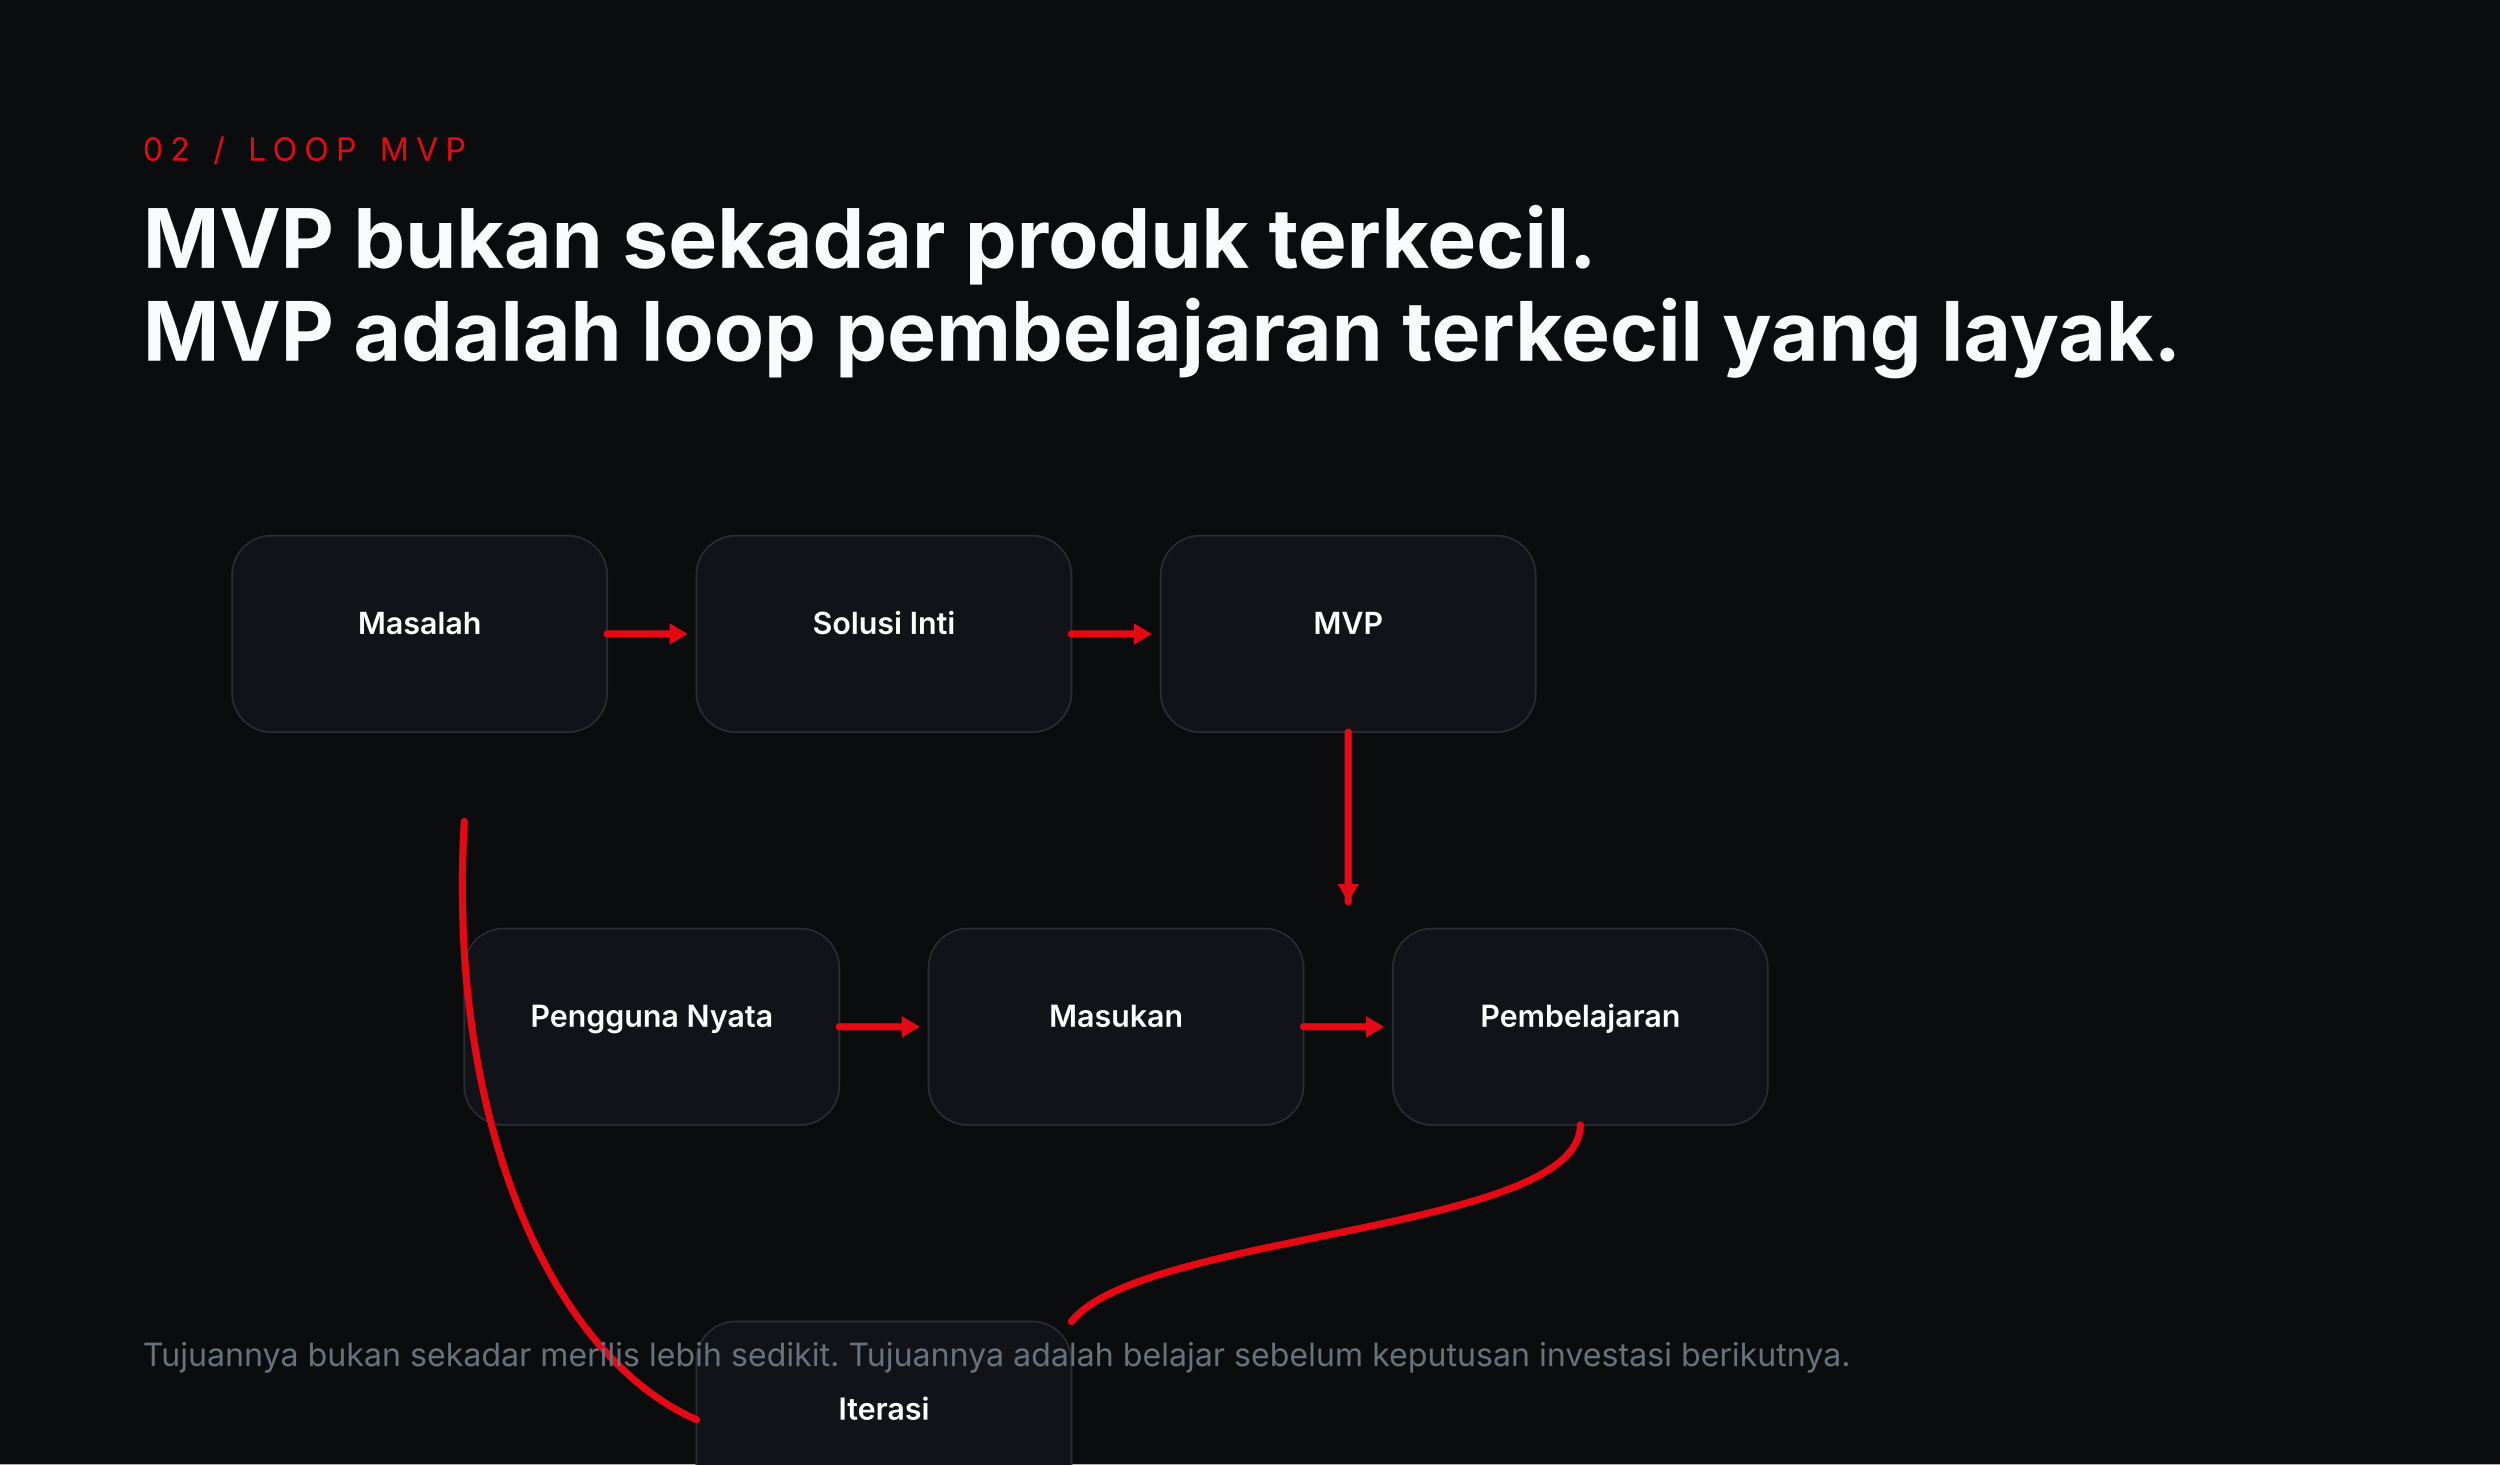
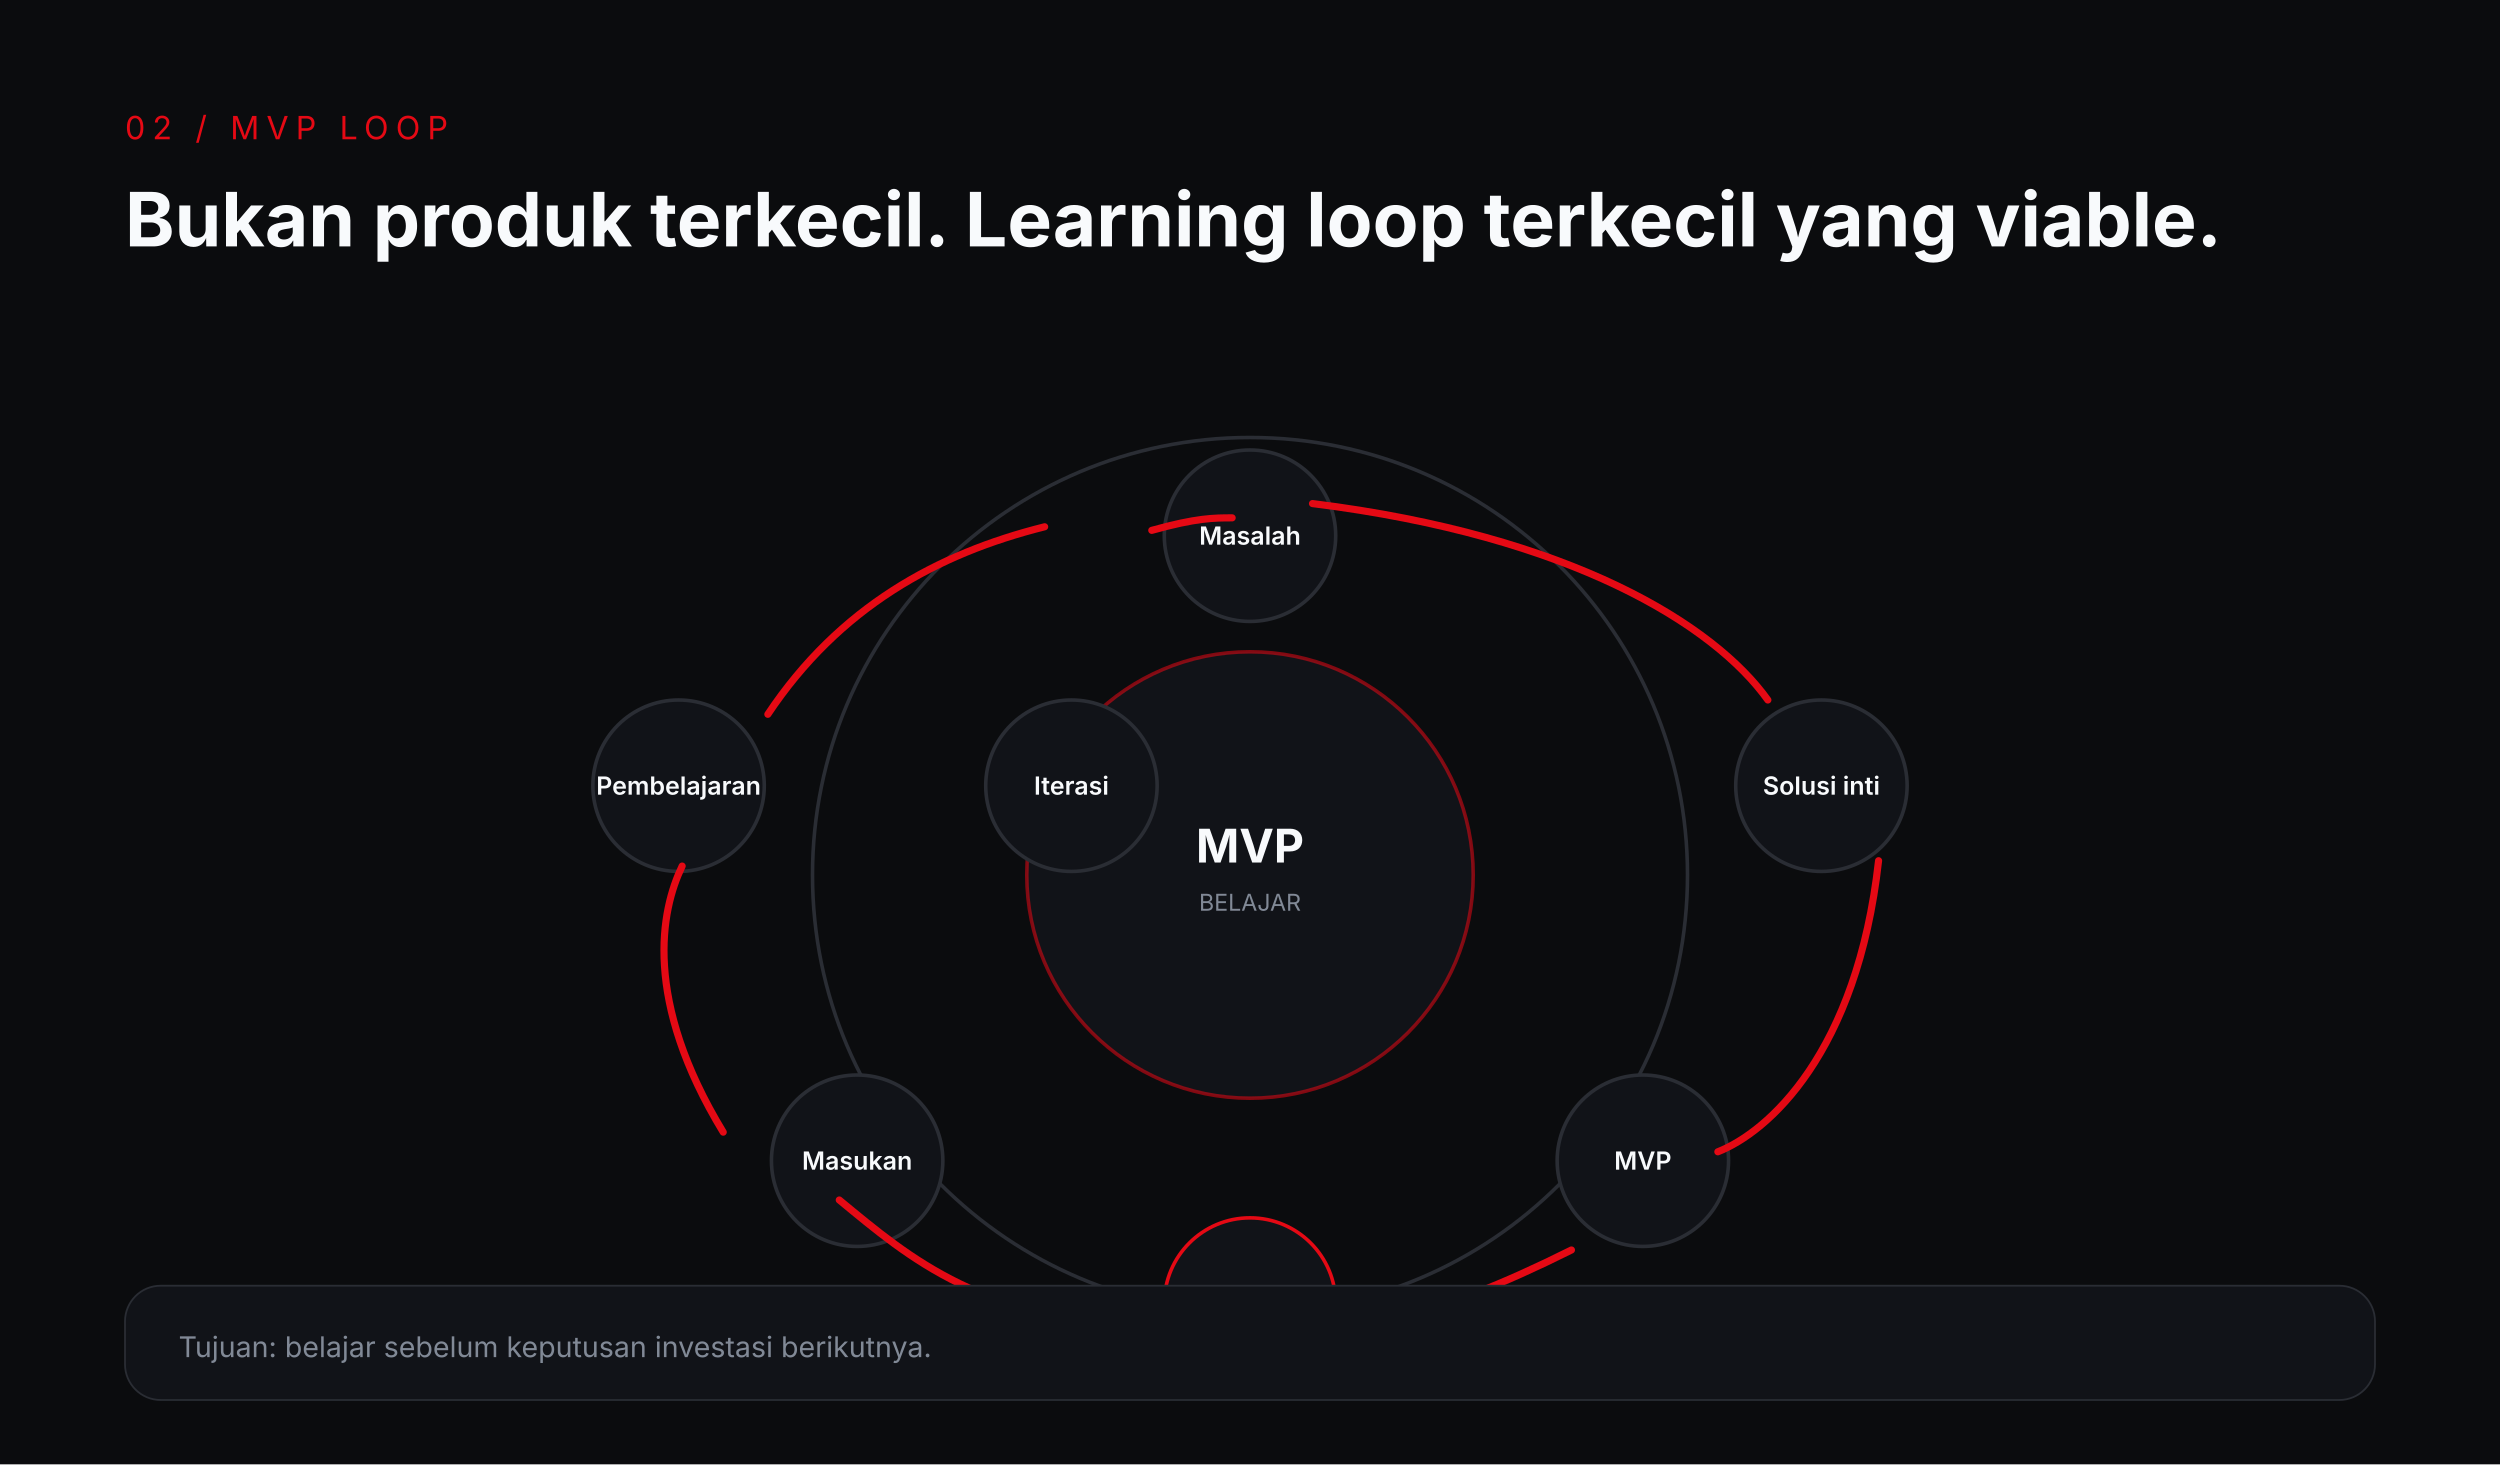
<svg xmlns="http://www.w3.org/2000/svg" viewBox="0 0 1400 820" role="img" aria-labelledby="title desc">
  <rect width="1400" height="820" fill="#0B0C0E" />
-   <g font-family="Inter,Arial,sans-serif">
-     <text x="80" y="90" font-size="18" letter-spacing="4" fill="#E50914">02 / LOOP MVP</text>
-     <text x="80" y="150" font-size="46" font-weight="700" fill="#F8FAFC">MVP bukan sekadar produk terkecil.</text>
-     <text x="80" y="202" font-size="46" font-weight="700" fill="#F8FAFC">MVP adalah loop pembelajaran terkecil yang layak.</text>
-     <g transform="translate(130 300)">
-       <g fill="#111318" stroke="#2A2D34">
-         <rect x="0" y="0" width="210" height="110" rx="22" />
-         <rect x="260" y="0" width="210" height="110" rx="22" />
-         <rect x="520" y="0" width="210" height="110" rx="22" />
-         <rect x="130" y="220" width="210" height="110" rx="22" />
-         <rect x="390" y="220" width="210" height="110" rx="22" />
-         <rect x="650" y="220" width="210" height="110" rx="22" />
-         <rect x="260" y="440" width="210" height="110" rx="22" />
-       </g>
-       <g font-size="17" fill="#fff" font-weight="600" text-anchor="middle">
-         <text x="105" y="55">Masalah</text>
-         <text x="365" y="55">Solusi Inti</text>
-         <text x="625" y="55">MVP</text>
-         <text x="235" y="275">Pengguna Nyata</text>
-         <text x="495" y="275">Masukan</text>
-         <text x="755" y="275">Pembelajaran</text>
-         <text x="365" y="495">Iterasi</text>
-       </g>
-       <g fill="none" stroke="#E50914" stroke-width="4" stroke-linecap="round" stroke-linejoin="round">
-         <path d="M210 55 H250" />
-         <path d="M470 55 H510" />
-         <path d="M625 110 V205" />
-         <path d="M340 275 H380" />
-         <path d="M600 275 H640" />
-         <path d="M755 330 C755 390 510 390 470 440" />
-         <path d="M260 495 C180 460 120 330 130 160" />
-       </g>
-       <g fill="#E50914">
-         <path d="M245 49 l10 6 -10 6z" />
-         <path d="M505 49 l10 6 -10 6z" />
-         <path d="M619 195 l6 10 6-10z" />
-         <path d="M375 269 l10 6 -10 6z" />
-         <path d="M635 269 l10 6 -10 6z" />
-       </g>
+   <style>text{font-family:Inter,Arial,sans-serif}</style>
+   <text x="70" y="78" font-size="18" letter-spacing="4" fill="#E50914">02 / MVP LOOP</text>
+   <text x="70" y="138" font-size="42" font-weight="700" fill="#F8FAFC">Bukan produk terkecil. Learning loop terkecil yang viable.</text>
+   <g transform="translate(0 40)">
+     <circle cx="700" cy="450" r="245" fill="none" stroke="#2A2D34" stroke-width="2" />
+     <circle cx="700" cy="450" r="125" fill="#111318" stroke="#E50914" stroke-opacity=".55" stroke-width="2" />
+     <text x="700" y="443" text-anchor="middle" font-size="26" font-weight="700" fill="#F8FAFC">MVP</text>
+     <text x="700" y="470" text-anchor="middle" font-size="13" fill="#818996">BELAJAR</text>
+     <g>
+       <circle cx="700" cy="260" r="48" fill="#111318" stroke="#2A2D34" stroke-width="2" />
+       <text x="700" y="265" text-anchor="middle" font-size="14" font-weight="600" fill="#F8FAFC">Masalah</text>
    </g>
-     <text x="80" y="765" font-size="18" fill="#69717D">Tujuannya bukan sekadar merilis lebih sedikit. Tujuannya adalah belajar sebelum keputusan investasi berikutnya.</text>
+     <g>
+       <circle cx="1020" cy="400" r="48" fill="#111318" stroke="#2A2D34" stroke-width="2" />
+       <text x="1020" y="405" text-anchor="middle" font-size="14" font-weight="600" fill="#F8FAFC">Solusi inti</text>
+     </g>
+     <g>
+       <circle cx="920" cy="610" r="48" fill="#111318" stroke="#2A2D34" stroke-width="2" />
+       <text x="920" y="615" text-anchor="middle" font-size="14" font-weight="600" fill="#F8FAFC">MVP</text>
+     </g>
+     <g>
+       <circle cx="700" cy="690" r="48" fill="#111318" stroke="#E50914" stroke-width="2" />
+       <text x="700" y="695" text-anchor="middle" font-size="14" font-weight="600" fill="#F8FAFC">Pengguna nyata</text>
+     </g>
+     <g>
+       <circle cx="480" cy="610" r="48" fill="#111318" stroke="#2A2D34" stroke-width="2" />
+       <text x="480" y="615" text-anchor="middle" font-size="14" font-weight="600" fill="#F8FAFC">Masukan</text>
+     </g>
+     <g>
+       <circle cx="380" cy="400" r="48" fill="#111318" stroke="#2A2D34" stroke-width="2" />
+       <text x="380" y="405" text-anchor="middle" font-size="14" font-weight="600" fill="#F8FAFC">Pembelajaran</text>
+     </g>
+     <g>
+       <circle cx="600" cy="400" r="48" fill="#111318" stroke="#2A2D34" stroke-width="2" />
+       <text x="600" y="405" text-anchor="middle" font-size="14" font-weight="600" fill="#F8FAFC">Iterasi</text>
+     </g>
+     <g fill="none" stroke="#E50914" stroke-width="4" stroke-linecap="round">
+       <path d="M735 242 C880 260 960 310 990 352" />
+       <path d="M1052 442 C1040 550 990 594 962 605" />
+       <path d="M880 660 C800 700 760 705 720 704" />
+       <path d="M650 704 C550 700 510 665 470 632" />
+       <path d="M405 594 C360 520 370 470 382 445" />
+       <path d="M430 360 C470 300 525 270 585 255" />
+       <path d="M645 257 C670 250 680 250 690 250" />
+     </g>
  </g>
+   <rect x="70" y="720" width="1260" height="64" rx="20" fill="#111318" stroke="#2A2D34" />
+   <text x="100" y="760" font-size="16" fill="#818996">Tujuan: belajar sebelum keputusan investasi berikutnya.</text>
</svg>
